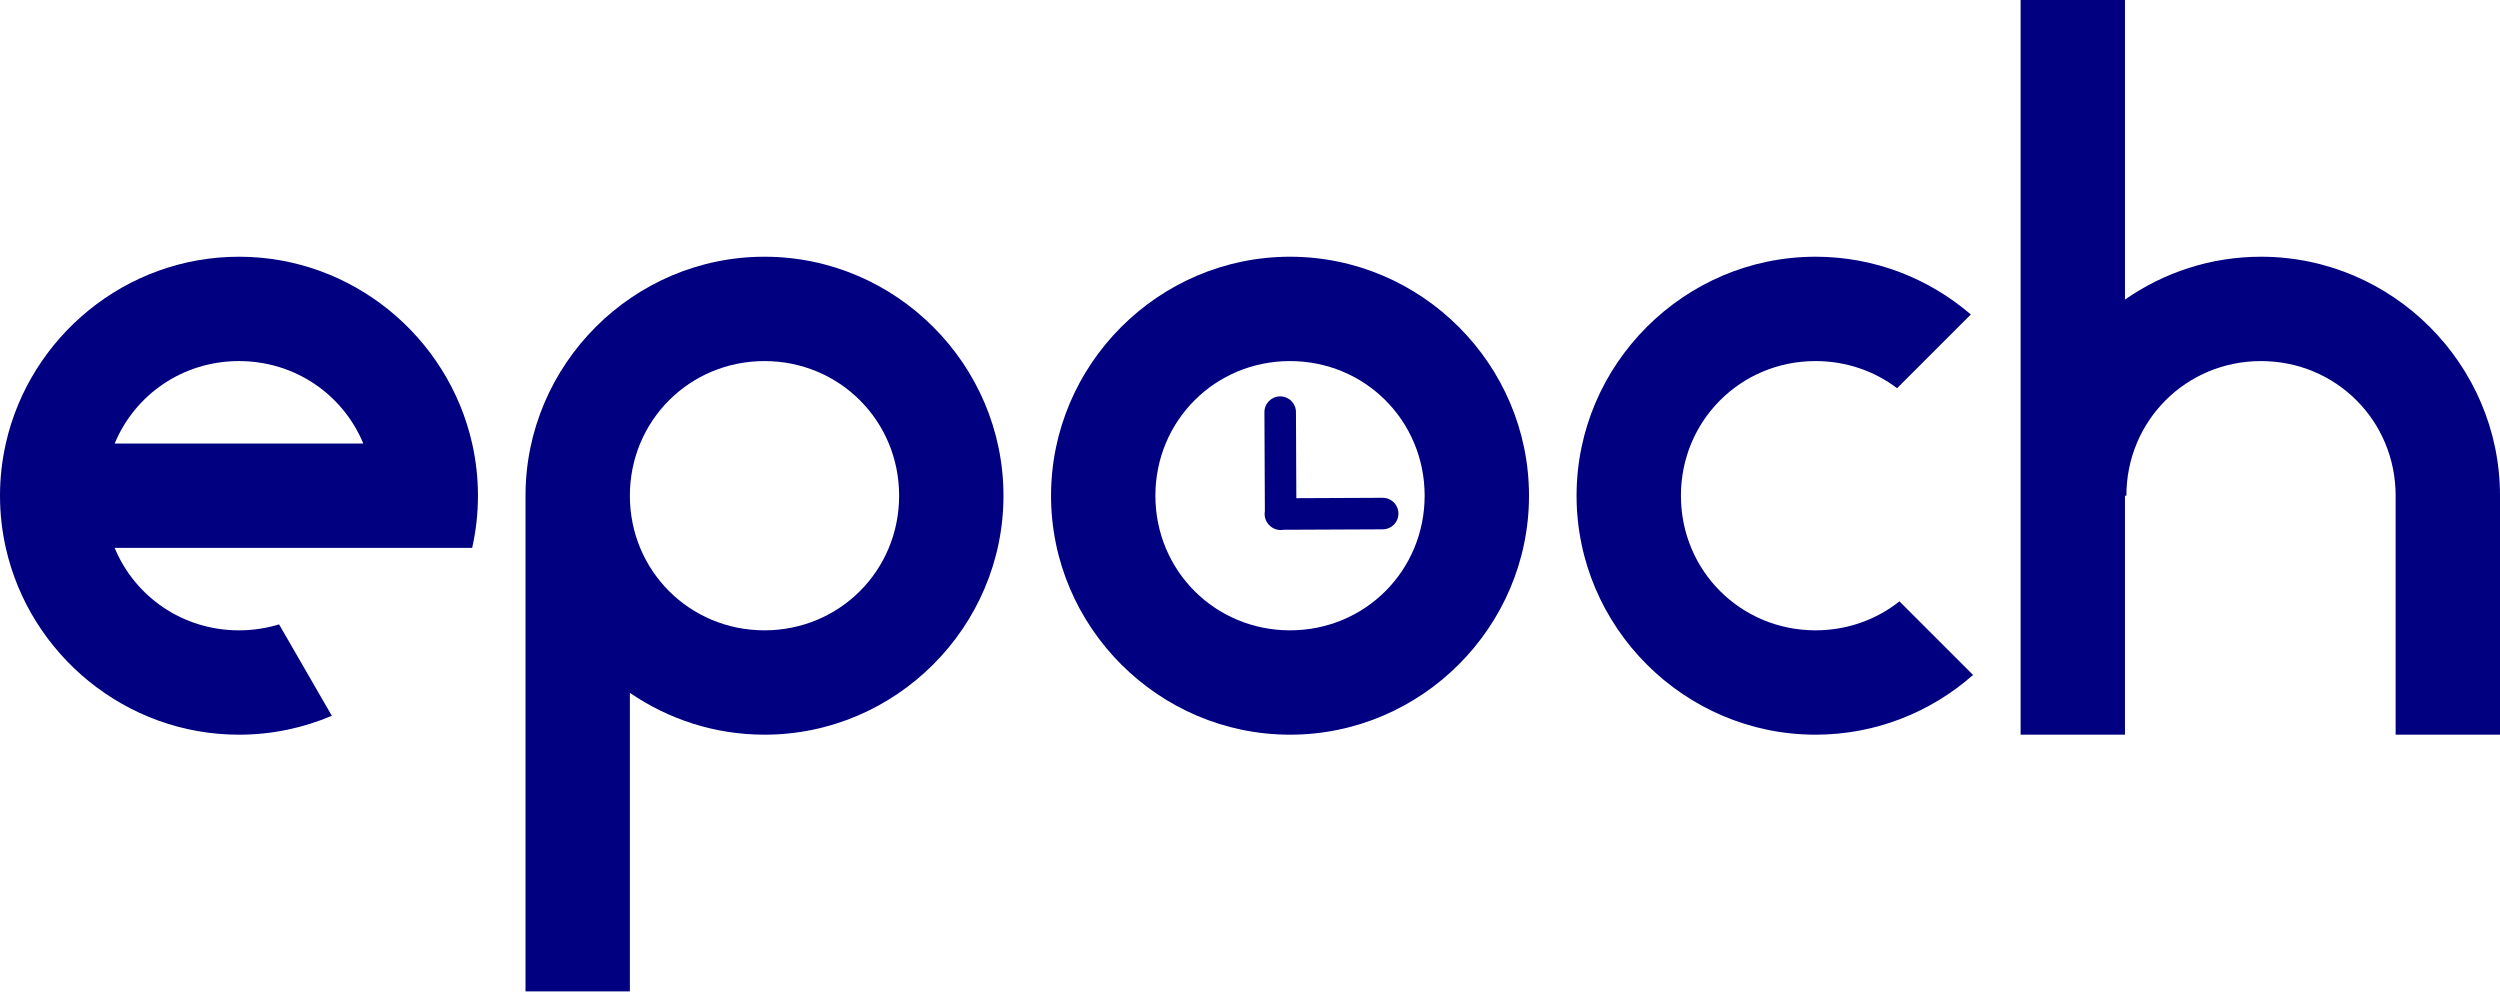
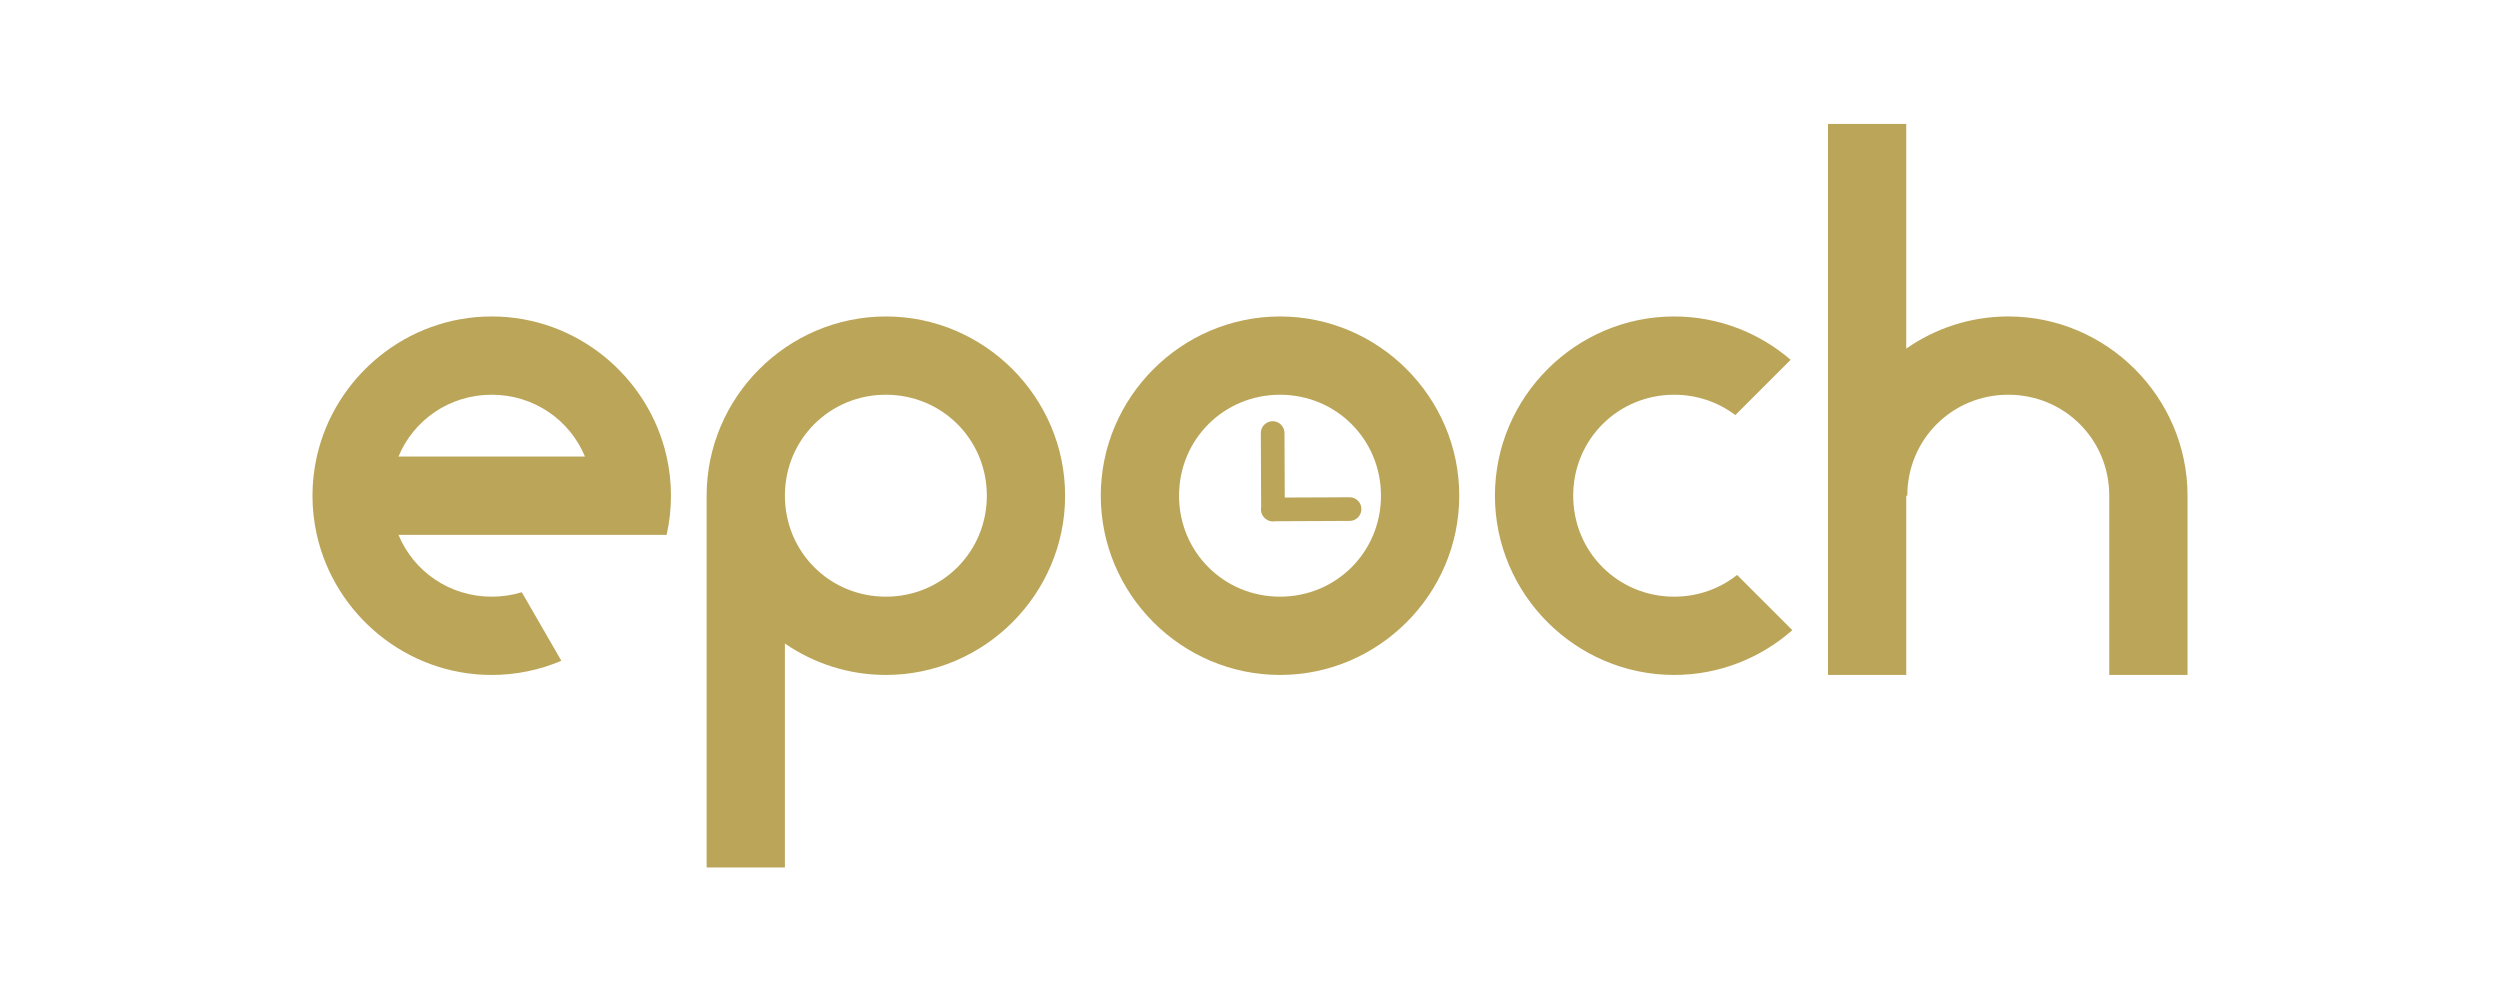
<svg xmlns="http://www.w3.org/2000/svg" width="267.563mm" height="106.106mm" viewBox="0 0 267.563 106.106" version="1.1" id="svg850">
  <defs id="defs844" />
-   <path style="color:#000000;font-style:normal;font-variant:normal;font-weight:normal;font-stretch:normal;font-size:medium;line-height:normal;font-family:sans-serif;font-variant-ligatures:normal;font-variant-position:normal;font-variant-caps:normal;font-variant-numeric:normal;font-variant-alternates:normal;font-feature-settings:normal;text-indent:0;text-align:start;text-decoration:none;text-decoration-line:none;text-decoration-style:solid;text-decoration-color:#000000;letter-spacing:normal;word-spacing:normal;text-transform:none;writing-mode:lr-tb;direction:ltr;text-orientation:mixed;dominant-baseline:auto;baseline-shift:baseline;text-anchor:start;white-space:normal;shape-padding:0;clip-rule:nonzero;display:inline;overflow:visible;visibility:visible;opacity:1;isolation:auto;mix-blend-mode:normal;color-interpolation:sRGB;color-interpolation-filters:linearRGB;solid-color:#000000;solid-opacity:1;vector-effect:none;fill:#000080;fill-opacity:1;fill-rule:nonzero;stroke:none;stroke-width:26.458;stroke-linecap:round;stroke-linejoin:bevel;stroke-miterlimit:4;stroke-dasharray:none;stroke-dashoffset:0;stroke-opacity:1;color-rendering:auto;image-rendering:auto;shape-rendering:auto;text-rendering:auto;enable-background:accumulate" d="m 81.82,27.476 c 14.06,0 25.577,11.517 25.577,25.577 0,14.06 -11.518,25.577 -25.577,25.577 -5.331,0 -10.296,-1.658 -14.407,-4.48 V 106.106 H 56.244 V 53.053 c 0,0.194 0.003,0.387 0.007,0.58 -0.004,-0.193 -0.007,-0.386 -0.007,-0.58 0,-14.06 11.517,-25.577 25.576,-25.577 z m 0,11.169 c -8.023,0 -14.408,6.384 -14.408,14.408 0,8.023 6.384,14.408 14.408,14.408 8.023,0 14.409,-6.384 14.409,-14.408 0,-8.023 -6.385,-14.408 -14.409,-14.408 z m -25.566,15.122 c 0.005,0.187 0.012,0.373 0.022,0.559 -0.009,-0.186 -0.016,-0.372 -0.022,-0.559 z m 0.028,0.669 c 0.009,0.174 0.021,0.347 0.033,0.52 -0.013,-0.173 -0.024,-0.346 -0.033,-0.52 z m 0.039,0.599 c 0.015,0.187 0.032,0.374 0.05,0.56 -0.019,-0.186 -0.036,-0.373 -0.05,-0.56 z m 0.064,0.693 c 0.019,0.185 0.04,0.37 0.064,0.554 -0.024,-0.184 -0.044,-0.369 -0.064,-0.554 z m 0.073,0.622 c 0.022,0.168 0.045,0.335 0.071,0.502 -0.025,-0.167 -0.049,-0.334 -0.071,-0.502 z m 0.091,0.637 c 0.028,0.181 0.058,0.361 0.09,0.541 -0.032,-0.18 -0.062,-0.36 -0.09,-0.541 z m 0.109,0.643 c 0.03,0.166 0.062,0.331 0.096,0.496 -0.034,-0.165 -0.065,-0.33 -0.096,-0.496 z m 0.113,0.582 c 0.036,0.173 0.074,0.345 0.113,0.517 -0.039,-0.172 -0.077,-0.344 -0.113,-0.517 z m 0.151,0.68 c 0.04,0.168 0.081,0.336 0.124,0.503 -0.043,-0.167 -0.084,-0.335 -0.124,-0.503 z m 0.151,0.607 c 0.039,0.149 0.08,0.298 0.122,0.447 -0.042,-0.148 -0.083,-0.297 -0.122,-0.447 z m 0.16,0.583 c 0.048,0.166 0.097,0.33 0.148,0.495 -0.051,-0.164 -0.1,-0.329 -0.148,-0.495 z m 0.193,0.638 c 0.046,0.145 0.093,0.29 0.142,0.434 -0.049,-0.144 -0.096,-0.289 -0.142,-0.434 z m 0.18,0.548 c 0.053,0.156 0.109,0.311 0.165,0.465 -0.056,-0.155 -0.112,-0.309 -0.165,-0.465 z m 0.225,0.629 c 0.057,0.153 0.115,0.306 0.175,0.459 -0.06,-0.152 -0.118,-0.305 -0.175,-0.459 z m 0.241,0.623 c 0.048,0.12 0.097,0.24 0.147,0.359 -0.05,-0.119 -0.099,-0.239 -0.147,-0.359 z m 0.211,0.511 c 0.064,0.149 0.129,0.297 0.196,0.445 -0.067,-0.148 -0.132,-0.296 -0.196,-0.445 z m 0.275,0.618 c 0.057,0.123 0.114,0.246 0.173,0.368 -0.059,-0.122 -0.116,-0.245 -0.173,-0.368 z m 0.275,0.579 c 0.052,0.106 0.104,0.211 0.158,0.316 -0.053,-0.105 -0.106,-0.21 -0.158,-0.316 z m 0.269,0.534 c 0.068,0.13 0.136,0.26 0.206,0.39 -0.07,-0.129 -0.139,-0.259 -0.206,-0.39 z m 0.317,0.591 c 0.049,0.088 0.098,0.176 0.148,0.264 -0.05,-0.088 -0.099,-0.176 -0.148,-0.264 z m 0.259,0.459 c 0.074,0.127 0.149,0.253 0.224,0.378 -0.076,-0.125 -0.151,-0.251 -0.224,-0.378 z m 0.353,0.589 c 0.05,0.08 0.1,0.16 0.15,0.24 -0.05,-0.08 -0.1,-0.16 -0.15,-0.24 z m 0.378,0.595 c 0.041,0.063 0.082,0.125 0.124,0.187 -0.042,-0.062 -0.083,-0.125 -0.124,-0.187 z m 0.275,0.412 c 0.07,0.103 0.141,0.205 0.213,0.306 -0.072,-0.102 -0.143,-0.204 -0.213,-0.306 z m 0.406,0.576 c 0.043,0.059 0.086,0.118 0.129,0.177 -0.043,-0.059 -0.087,-0.118 -0.129,-0.177 z m 0.389,0.524 c 0.049,0.064 0.098,0.128 0.147,0.191 -0.049,-0.064 -0.098,-0.127 -0.147,-0.191 z m 0.339,0.436 c 0.033,0.041 0.067,0.082 0.1,0.123 -0.033,-0.041 -0.067,-0.082 -0.1,-0.123 z m 0.444,0.541 c 0.034,0.041 0.069,0.082 0.103,0.122 -0.035,-0.041 -0.069,-0.081 -0.103,-0.122 z m 0.799,0.904 c 0.021,0.023 0.043,0.046 0.064,0.069 -0.021,-0.023 -0.043,-0.046 -0.064,-0.069 z m 0.491,0.516 c 0.026,0.027 0.052,0.054 0.079,0.081 -0.026,-0.027 -0.053,-0.054 -0.079,-0.081 z m 0.318,0.321 c 0.022,0.022 0.045,0.044 0.067,0.066 -0.022,-0.022 -0.045,-0.044 -0.067,-0.066 z m 0.516,0.495 c 0.028,0.026 0.057,0.053 0.085,0.079 -0.029,-0.026 -0.057,-0.053 -0.085,-0.079 z m 0.889,0.794 c 0.013,0.011 0.026,0.022 0.04,0.033 -0.013,-0.011 -0.027,-0.022 -0.04,-0.033 z m 0.552,0.457 c 0.024,0.019 0.048,0.039 0.072,0.058 -0.024,-0.019 -0.048,-0.038 -0.072,-0.058 z m 0.929,0.714 c 0.021,0.015 0.041,0.03 0.062,0.045 -0.021,-0.015 -0.041,-0.03 -0.062,-0.045 z" id="path1210" />
-   <path id="circle1228" d="m 194.309,27.476 c -14.06,0 -25.577,11.517 -25.577,25.577 0,14.06 11.517,25.577 25.577,25.577 6.441,0 12.347,-2.418 16.858,-6.39 l -7.878,-7.878 c -2.454,1.943 -5.569,3.098 -8.98,3.098 -8.023,0 -14.408,-6.384 -14.408,-14.408 0,-8.023 6.384,-14.408 14.408,-14.408 3.296,0 6.314,1.078 8.728,2.903 l 7.891,-7.891 c -4.48,-3.848 -10.292,-6.181 -16.619,-6.181 z" style="color:#000000;font-style:normal;font-variant:normal;font-weight:normal;font-stretch:normal;font-size:medium;line-height:normal;font-family:sans-serif;font-variant-ligatures:normal;font-variant-position:normal;font-variant-caps:normal;font-variant-numeric:normal;font-variant-alternates:normal;font-feature-settings:normal;text-indent:0;text-align:start;text-decoration:none;text-decoration-line:none;text-decoration-style:solid;text-decoration-color:#000000;letter-spacing:normal;word-spacing:normal;text-transform:none;writing-mode:lr-tb;direction:ltr;text-orientation:mixed;dominant-baseline:auto;baseline-shift:baseline;text-anchor:start;white-space:normal;shape-padding:0;clip-rule:nonzero;display:inline;overflow:visible;visibility:visible;opacity:1;isolation:auto;mix-blend-mode:normal;color-interpolation:sRGB;color-interpolation-filters:linearRGB;solid-color:#000000;solid-opacity:1;vector-effect:none;fill:#000080;fill-opacity:1;fill-rule:nonzero;stroke:none;stroke-width:26.458;stroke-linecap:round;stroke-linejoin:bevel;stroke-miterlimit:4;stroke-dasharray:none;stroke-dashoffset:0;stroke-opacity:1;color-rendering:auto;image-rendering:auto;shape-rendering:auto;text-rendering:auto;enable-background:accumulate" />
-   <path id="path1341" d="m 25.577,27.476 c -12.143,0 -22.388,8.592 -24.956,19.993 C 0.216,49.268 0,51.136 0,53.053 c 0,1.916 0.216,3.785 0.621,5.585 2.568,11.401 12.813,19.993 24.956,19.993 3.519,0 6.878,-0.723 9.937,-2.025 l -5.647,-9.781 c -1.352,0.414 -2.792,0.637 -4.29,0.637 -6.037,0 -11.146,-3.615 -13.306,-8.823 h 38.262 c 0.405,-1.799 0.621,-3.668 0.621,-5.585 0,-1.917 -0.216,-3.785 -0.621,-5.585 -2.568,-11.4 -12.813,-19.993 -24.956,-19.993 z m 0,11.169 c 6.037,0 11.146,3.615 13.306,8.823 H 12.271 c 2.159,-5.208 7.268,-8.823 13.306,-8.823 z" style="color:#000000;font-style:normal;font-variant:normal;font-weight:normal;font-stretch:normal;font-size:medium;line-height:normal;font-family:sans-serif;font-variant-ligatures:normal;font-variant-position:normal;font-variant-caps:normal;font-variant-numeric:normal;font-variant-alternates:normal;font-feature-settings:normal;text-indent:0;text-align:start;text-decoration:none;text-decoration-line:none;text-decoration-style:solid;text-decoration-color:#000000;letter-spacing:normal;word-spacing:normal;text-transform:none;writing-mode:lr-tb;direction:ltr;text-orientation:mixed;dominant-baseline:auto;baseline-shift:baseline;text-anchor:start;white-space:normal;shape-padding:0;clip-rule:nonzero;display:inline;overflow:visible;visibility:visible;opacity:1;isolation:auto;mix-blend-mode:normal;color-interpolation:sRGB;color-interpolation-filters:linearRGB;solid-color:#000000;solid-opacity:1;vector-effect:none;fill:#000080;fill-opacity:1;fill-rule:nonzero;stroke:none;stroke-width:26.458;stroke-linecap:round;stroke-linejoin:bevel;stroke-miterlimit:4;stroke-dasharray:none;stroke-dashoffset:0;stroke-opacity:1;color-rendering:auto;image-rendering:auto;shape-rendering:auto;text-rendering:auto;enable-background:accumulate" />
-   <path id="path1347" d="m 216.256,0 v 78.63 h 11.169 v -25.577 h 0.152 c 0,-8.023 6.385,-14.408 14.409,-14.408 8.023,0 14.408,6.384 14.408,14.408 v 0 25.577 h 11.169 v -25.577 c 0,-14.06 -11.517,-25.577 -25.576,-25.577 -5.398,0 -10.421,1.699 -14.561,4.587 V 0 Z" style="opacity:1;fill:#000080;fill-opacity:1;fill-rule:nonzero;stroke:none;stroke-width:26.458;stroke-linecap:round;stroke-linejoin:miter;stroke-miterlimit:4;stroke-dasharray:none;stroke-opacity:1" />
-   <path id="circle1354" d="m 138.065,27.476 c -14.06,0 -25.577,11.517 -25.577,25.577 0,14.06 11.517,25.577 25.577,25.577 14.06,0 25.577,-11.517 25.577,-25.577 0,-14.06 -11.517,-25.577 -25.577,-25.577 z m 0,11.169 c 8.023,0 14.408,6.384 14.408,14.408 0,8.023 -6.384,14.408 -14.408,14.408 -8.023,0 -14.409,-6.384 -14.409,-14.408 0,-8.023 6.385,-14.408 14.409,-14.408 z" style="color:#000000;font-style:normal;font-variant:normal;font-weight:normal;font-stretch:normal;font-size:medium;line-height:normal;font-family:sans-serif;font-variant-ligatures:normal;font-variant-position:normal;font-variant-caps:normal;font-variant-numeric:normal;font-variant-alternates:normal;font-feature-settings:normal;text-indent:0;text-align:start;text-decoration:none;text-decoration-line:none;text-decoration-style:solid;text-decoration-color:#000000;letter-spacing:normal;word-spacing:normal;text-transform:none;writing-mode:lr-tb;direction:ltr;text-orientation:mixed;dominant-baseline:auto;baseline-shift:baseline;text-anchor:start;white-space:normal;shape-padding:0;clip-rule:nonzero;display:inline;overflow:visible;visibility:visible;opacity:1;isolation:auto;mix-blend-mode:normal;color-interpolation:sRGB;color-interpolation-filters:linearRGB;solid-color:#000000;solid-opacity:1;vector-effect:none;fill:#000080;fill-opacity:1;fill-rule:nonzero;stroke:none;stroke-width:26.458;stroke-linecap:round;stroke-linejoin:bevel;stroke-miterlimit:4;stroke-dasharray:none;stroke-dashoffset:0;stroke-opacity:1;color-rendering:auto;image-rendering:auto;shape-rendering:auto;text-rendering:auto;enable-background:accumulate" />
-   <path id="path1364" d="m 136.981,42.423 a 1.688,1.688 0 0 0 -1.655,1.719 l 0.047,10.575 a 1.688,1.688 0 0 0 0.475,1.495 1.688,1.688 0 0 0 1.518,0.487 l 10.581,-0.047 a 1.688,1.688 0 1 0 -0.015,-3.375 l -9.191,0.041 -0.041,-9.191 a 1.688,1.688 0 0 0 -1.721,-1.704 z" style="color:#000000;font-style:normal;font-variant:normal;font-weight:normal;font-stretch:normal;font-size:medium;line-height:normal;font-family:sans-serif;font-variant-ligatures:normal;font-variant-position:normal;font-variant-caps:normal;font-variant-numeric:normal;font-variant-alternates:normal;font-feature-settings:normal;text-indent:0;text-align:start;text-decoration:none;text-decoration-line:none;text-decoration-style:solid;text-decoration-color:#000000;letter-spacing:normal;word-spacing:normal;text-transform:none;writing-mode:lr-tb;direction:ltr;text-orientation:mixed;dominant-baseline:auto;baseline-shift:baseline;text-anchor:start;white-space:normal;shape-padding:0;clip-rule:nonzero;display:inline;overflow:visible;visibility:visible;opacity:1;isolation:auto;mix-blend-mode:normal;color-interpolation:sRGB;color-interpolation-filters:linearRGB;solid-color:#000000;solid-opacity:1;vector-effect:none;fill:#000080;fill-opacity:1;fill-rule:nonzero;stroke:none;stroke-width:13.229;stroke-linecap:round;stroke-linejoin:miter;stroke-miterlimit:4;stroke-dasharray:none;stroke-dashoffset:0;stroke-opacity:1;color-rendering:auto;image-rendering:auto;shape-rendering:auto;text-rendering:auto;enable-background:accumulate" />
+   <path style="color:#000000;font-style:normal;font-variant:normal;font-weight:normal;font-stretch:normal;font-size:medium;line-height:normal;font-family:sans-serif;font-variant-ligatures:normal;font-variant-position:normal;font-variant-caps:normal;font-variant-numeric:normal;font-variant-alternates:normal;font-feature-settings:normal;text-indent:0;text-align:start;text-decoration:none;text-decoration-line:none;text-decoration-style:solid;text-decoration-color:#000000;letter-spacing:normal;word-spacing:normal;text-transform:none;writing-mode:lr-tb;direction:ltr;text-orientation:mixed;dominant-baseline:auto;baseline-shift:baseline;text-anchor:start;white-space:normal;shape-padding:0;clip-rule:nonzero;display:inline;overflow:visible;visibility:visible;opacity:1;isolation:auto;mix-blend-mode:normal;color-interpolation:sRGB;color-interpolation-filters:linearRGB;solid-color:#000000;solid-opacity:1;vector-effect:none;fill:#bba559;fill-opacity:1;fill-rule:nonzero;stroke:none;stroke-width:26.458;stroke-linecap:round;stroke-linejoin:bevel;stroke-miterlimit:4;stroke-dasharray:none;stroke-dashoffset:0;stroke-opacity:1;color-rendering:auto;image-rendering:auto;shape-rendering:auto;text-rendering:auto;enable-background:accumulate" d="m 94.81,33.869 c 10.545,0 19.184,8.638 19.184,19.183 0,10.545 -8.638,19.184 -19.184,19.184 -3.999,0 -7.722,-1.243 -10.806,-3.36 V 92.844 H 75.627 V 53.053 c 0,0.145 0.002,0.29 0.005,0.435 -0.003,-0.145 -0.005,-0.289 -0.005,-0.435 0,-10.545 8.638,-19.183 19.183,-19.183 z m 0,8.377 c -6.018,0 -10.806,4.788 -10.806,10.806 0,6.018 4.788,10.806 10.806,10.806 6.018,0 10.807,-4.788 10.807,-10.806 0,-6.018 -4.789,-10.806 -10.807,-10.806 z M 75.635,53.589 c 0.004,0.14 0.009,0.28 0.016,0.42 -0.007,-0.139 -0.012,-0.279 -0.016,-0.42 z m 0.021,0.502 c 0.007,0.13 0.015,0.261 0.025,0.39 -0.01,-0.13 -0.018,-0.26 -0.025,-0.39 z m 0.029,0.449 c 0.011,0.141 0.024,0.281 0.038,0.42 -0.014,-0.14 -0.027,-0.28 -0.038,-0.42 z m 0.048,0.52 c 0.015,0.139 0.03,0.277 0.048,0.415 -0.018,-0.138 -0.033,-0.277 -0.048,-0.415 z m 0.055,0.466 c 0.016,0.126 0.034,0.251 0.053,0.376 -0.019,-0.125 -0.037,-0.25 -0.053,-0.376 z m 0.068,0.477 c 0.021,0.136 0.044,0.271 0.068,0.405 -0.024,-0.135 -0.047,-0.27 -0.068,-0.405 z m 0.082,0.482 c 0.023,0.124 0.046,0.248 0.072,0.372 -0.025,-0.124 -0.049,-0.248 -0.072,-0.372 z m 0.085,0.437 c 0.027,0.13 0.055,0.259 0.085,0.388 -0.03,-0.129 -0.058,-0.258 -0.085,-0.388 z m 0.114,0.51 c 0.03,0.126 0.061,0.252 0.093,0.378 -0.032,-0.125 -0.063,-0.251 -0.093,-0.378 z m 0.113,0.455 c 0.029,0.112 0.06,0.224 0.091,0.335 -0.031,-0.111 -0.062,-0.223 -0.091,-0.335 z m 0.12,0.437 c 0.036,0.124 0.073,0.248 0.111,0.371 -0.038,-0.123 -0.075,-0.247 -0.111,-0.371 z m 0.145,0.478 c 0.035,0.109 0.07,0.217 0.106,0.326 -0.036,-0.108 -0.072,-0.217 -0.106,-0.326 z m 0.135,0.411 c 0.04,0.117 0.082,0.233 0.124,0.349 -0.042,-0.116 -0.084,-0.232 -0.124,-0.349 z m 0.169,0.472 c 0.043,0.115 0.086,0.23 0.131,0.344 -0.045,-0.114 -0.089,-0.229 -0.131,-0.344 z m 0.181,0.467 c 0.036,0.09 0.073,0.18 0.111,0.269 -0.037,-0.089 -0.074,-0.179 -0.111,-0.269 z m 0.158,0.383 c 0.048,0.112 0.097,0.223 0.147,0.334 -0.05,-0.111 -0.099,-0.222 -0.147,-0.334 z m 0.206,0.464 c 0.043,0.093 0.086,0.185 0.13,0.276 -0.044,-0.092 -0.087,-0.184 -0.13,-0.276 z m 0.206,0.434 c 0.039,0.079 0.078,0.158 0.118,0.237 -0.04,-0.079 -0.079,-0.158 -0.118,-0.237 z m 0.202,0.401 c 0.051,0.098 0.102,0.195 0.155,0.292 -0.052,-0.097 -0.104,-0.194 -0.155,-0.292 z m 0.238,0.443 c 0.037,0.066 0.074,0.132 0.111,0.198 -0.037,-0.066 -0.075,-0.132 -0.111,-0.198 z m 0.195,0.344 c 0.055,0.095 0.111,0.189 0.168,0.284 -0.057,-0.094 -0.113,-0.188 -0.168,-0.284 z m 0.265,0.442 c 0.037,0.06 0.075,0.12 0.112,0.18 -0.038,-0.06 -0.075,-0.12 -0.112,-0.18 z m 0.284,0.446 c 0.031,0.047 0.062,0.094 0.093,0.141 -0.031,-0.047 -0.062,-0.094 -0.093,-0.141 z m 0.206,0.309 c 0.053,0.077 0.106,0.153 0.16,0.23 -0.054,-0.076 -0.107,-0.153 -0.16,-0.23 z m 0.304,0.432 c 0.032,0.044 0.065,0.088 0.097,0.133 -0.032,-0.044 -0.065,-0.088 -0.097,-0.133 z m 0.292,0.393 c 0.037,0.048 0.073,0.096 0.11,0.143 -0.037,-0.048 -0.074,-0.096 -0.11,-0.143 z m 0.254,0.327 c 0.025,0.031 0.05,0.062 0.075,0.093 -0.025,-0.031 -0.05,-0.062 -0.075,-0.093 z m 0.333,0.406 c 0.026,0.031 0.052,0.061 0.078,0.092 -0.026,-0.03 -0.052,-0.061 -0.078,-0.092 z m 0.599,0.678 c 0.016,0.017 0.032,0.035 0.048,0.052 -0.016,-0.017 -0.032,-0.034 -0.048,-0.052 z m 0.368,0.387 c 0.02,0.02 0.039,0.04 0.059,0.061 -0.02,-0.02 -0.039,-0.04 -0.059,-0.061 z m 0.239,0.241 c 0.017,0.017 0.034,0.033 0.05,0.049 -0.017,-0.016 -0.034,-0.033 -0.05,-0.049 z m 0.387,0.372 c 0.021,0.02 0.043,0.04 0.064,0.06 -0.021,-0.02 -0.043,-0.04 -0.064,-0.06 z m 0.667,0.595 c 0.01,0.008 0.02,0.017 0.03,0.025 -0.01,-0.008 -0.02,-0.017 -0.03,-0.025 z m 0.414,0.343 c 0.018,0.014 0.036,0.029 0.054,0.043 -0.018,-0.014 -0.036,-0.029 -0.054,-0.043 z m 0.697,0.536 c 0.015,0.011 0.031,0.023 0.046,0.034 -0.015,-0.011 -0.031,-0.023 -0.046,-0.034 z" id="path1210" />
+   <path id="circle1228" d="m 179.178,33.869 c -10.545,0 -19.183,8.638 -19.183,19.183 0,10.545 8.638,19.184 19.183,19.184 4.831,0 9.261,-1.814 12.644,-4.792 l -5.909,-5.909 c -1.841,1.458 -4.177,2.324 -6.735,2.324 -6.018,0 -10.806,-4.788 -10.806,-10.806 0,-6.018 4.788,-10.806 10.806,-10.806 2.472,0 4.736,0.808 6.546,2.178 l 5.919,-5.919 c -3.36,-2.886 -7.719,-4.636 -12.465,-4.636 z" style="color:#000000;font-style:normal;font-variant:normal;font-weight:normal;font-stretch:normal;font-size:medium;line-height:normal;font-family:sans-serif;font-variant-ligatures:normal;font-variant-position:normal;font-variant-caps:normal;font-variant-numeric:normal;font-variant-alternates:normal;font-feature-settings:normal;text-indent:0;text-align:start;text-decoration:none;text-decoration-line:none;text-decoration-style:solid;text-decoration-color:#000000;letter-spacing:normal;word-spacing:normal;text-transform:none;writing-mode:lr-tb;direction:ltr;text-orientation:mixed;dominant-baseline:auto;baseline-shift:baseline;text-anchor:start;white-space:normal;shape-padding:0;clip-rule:nonzero;display:inline;overflow:visible;visibility:visible;opacity:1;isolation:auto;mix-blend-mode:normal;color-interpolation:sRGB;color-interpolation-filters:linearRGB;solid-color:#000000;solid-opacity:1;vector-effect:none;fill:#bba559;fill-opacity:1;fill-rule:nonzero;stroke:none;stroke-width:26.458;stroke-linecap:round;stroke-linejoin:bevel;stroke-miterlimit:4;stroke-dasharray:none;stroke-dashoffset:0;stroke-opacity:1;color-rendering:auto;image-rendering:auto;shape-rendering:auto;text-rendering:auto;enable-background:accumulate" />
+   <path id="path1341" d="m 52.626,33.869 c -9.108,0 -16.792,6.444 -18.718,14.995 -0.304,1.35 -0.466,2.751 -0.466,4.189 0,1.437 0.162,2.839 0.466,4.189 1.926,8.551 9.61,14.995 18.718,14.995 2.639,0 5.158,-0.542 7.453,-1.519 l -4.235,-7.336 c -1.014,0.31 -2.094,0.478 -3.217,0.478 -4.528,0 -8.36,-2.711 -9.98,-6.618 h 28.698 c 0.304,-1.349 0.466,-2.751 0.466,-4.189 0,-1.437 -0.162,-2.839 -0.466,-4.189 C 69.418,40.314 61.733,33.869 52.626,33.869 Z m 0,8.377 c 4.528,0 8.36,2.711 9.98,6.618 H 42.646 c 1.62,-3.906 5.452,-6.618 9.98,-6.618 z" style="color:#000000;font-style:normal;font-variant:normal;font-weight:normal;font-stretch:normal;font-size:medium;line-height:normal;font-family:sans-serif;font-variant-ligatures:normal;font-variant-position:normal;font-variant-caps:normal;font-variant-numeric:normal;font-variant-alternates:normal;font-feature-settings:normal;text-indent:0;text-align:start;text-decoration:none;text-decoration-line:none;text-decoration-style:solid;text-decoration-color:#000000;letter-spacing:normal;word-spacing:normal;text-transform:none;writing-mode:lr-tb;direction:ltr;text-orientation:mixed;dominant-baseline:auto;baseline-shift:baseline;text-anchor:start;white-space:normal;shape-padding:0;clip-rule:nonzero;display:inline;overflow:visible;visibility:visible;opacity:1;isolation:auto;mix-blend-mode:normal;color-interpolation:sRGB;color-interpolation-filters:linearRGB;solid-color:#000000;solid-opacity:1;vector-effect:none;fill:#bba559;fill-opacity:1;fill-rule:nonzero;stroke:none;stroke-width:26.458;stroke-linecap:round;stroke-linejoin:bevel;stroke-miterlimit:4;stroke-dasharray:none;stroke-dashoffset:0;stroke-opacity:1;color-rendering:auto;image-rendering:auto;shape-rendering:auto;text-rendering:auto;enable-background:accumulate" />
+   <path id="path1347" d="M 195.64,13.262 V 72.236 h 8.377 V 53.053 h 0.114 c 0,-6.018 4.789,-10.806 10.807,-10.806 6.018,0 10.806,4.788 10.806,10.806 v 0 19.183 h 8.377 V 53.053 c 0,-10.545 -8.638,-19.184 -19.183,-19.184 -4.049,0 -7.816,1.274 -10.921,3.44 V 13.262 Z" style="opacity:1;fill:#bba559;fill-opacity:1;fill-rule:nonzero;stroke:none;stroke-width:26.458;stroke-linecap:round;stroke-linejoin:miter;stroke-miterlimit:4;stroke-dasharray:none;stroke-opacity:1" />
+   <path id="circle1354" d="m 136.994,33.87 c -10.545,0 -19.183,8.638 -19.183,19.183 0,10.545 8.638,19.183 19.183,19.183 10.545,0 19.183,-8.638 19.183,-19.183 0,-10.545 -8.638,-19.183 -19.183,-19.183 z m 0,8.377 c 6.018,0 10.806,4.788 10.806,10.806 0,6.018 -4.788,10.806 -10.806,10.806 -6.018,0 -10.807,-4.788 -10.807,-10.806 0,-6.018 4.789,-10.806 10.807,-10.806 z" style="color:#000000;font-style:normal;font-variant:normal;font-weight:normal;font-stretch:normal;font-size:medium;line-height:normal;font-family:sans-serif;font-variant-ligatures:normal;font-variant-position:normal;font-variant-caps:normal;font-variant-numeric:normal;font-variant-alternates:normal;font-feature-settings:normal;text-indent:0;text-align:start;text-decoration:none;text-decoration-line:none;text-decoration-style:solid;text-decoration-color:#000000;letter-spacing:normal;word-spacing:normal;text-transform:none;writing-mode:lr-tb;direction:ltr;text-orientation:mixed;dominant-baseline:auto;baseline-shift:baseline;text-anchor:start;white-space:normal;shape-padding:0;clip-rule:nonzero;display:inline;overflow:visible;visibility:visible;opacity:1;isolation:auto;mix-blend-mode:normal;color-interpolation:sRGB;color-interpolation-filters:linearRGB;solid-color:#000000;solid-opacity:1;vector-effect:none;fill:#bba559;fill-opacity:1;fill-rule:nonzero;stroke:none;stroke-width:26.458;stroke-linecap:round;stroke-linejoin:bevel;stroke-miterlimit:4;stroke-dasharray:none;stroke-dashoffset:0;stroke-opacity:1;color-rendering:auto;image-rendering:auto;shape-rendering:auto;text-rendering:auto;enable-background:accumulate" />
+   <path id="path1364" d="m 136.181,45.08 a 1.266,1.266 0 0 0 -1.241,1.289 l 0.035,7.931 a 1.266,1.266 0 0 0 0.356,1.121 1.266,1.266 0 0 0 1.139,0.365 l 7.936,-0.035 a 1.266,1.266 0 1 0 -0.011,-2.531 l -6.893,0.031 -0.03,-6.893 a 1.266,1.266 0 0 0 -1.291,-1.278 z" style="color:#000000;font-style:normal;font-variant:normal;font-weight:normal;font-stretch:normal;font-size:medium;line-height:normal;font-family:sans-serif;font-variant-ligatures:normal;font-variant-position:normal;font-variant-caps:normal;font-variant-numeric:normal;font-variant-alternates:normal;font-feature-settings:normal;text-indent:0;text-align:start;text-decoration:none;text-decoration-line:none;text-decoration-style:solid;text-decoration-color:#000000;letter-spacing:normal;word-spacing:normal;text-transform:none;writing-mode:lr-tb;direction:ltr;text-orientation:mixed;dominant-baseline:auto;baseline-shift:baseline;text-anchor:start;white-space:normal;shape-padding:0;clip-rule:nonzero;display:inline;overflow:visible;visibility:visible;opacity:1;isolation:auto;mix-blend-mode:normal;color-interpolation:sRGB;color-interpolation-filters:linearRGB;solid-color:#000000;solid-opacity:1;vector-effect:none;fill:#bba559;fill-opacity:1;fill-rule:nonzero;stroke:none;stroke-width:13.229;stroke-linecap:round;stroke-linejoin:miter;stroke-miterlimit:4;stroke-dasharray:none;stroke-dashoffset:0;stroke-opacity:1;color-rendering:auto;image-rendering:auto;shape-rendering:auto;text-rendering:auto;enable-background:accumulate" />
</svg>
